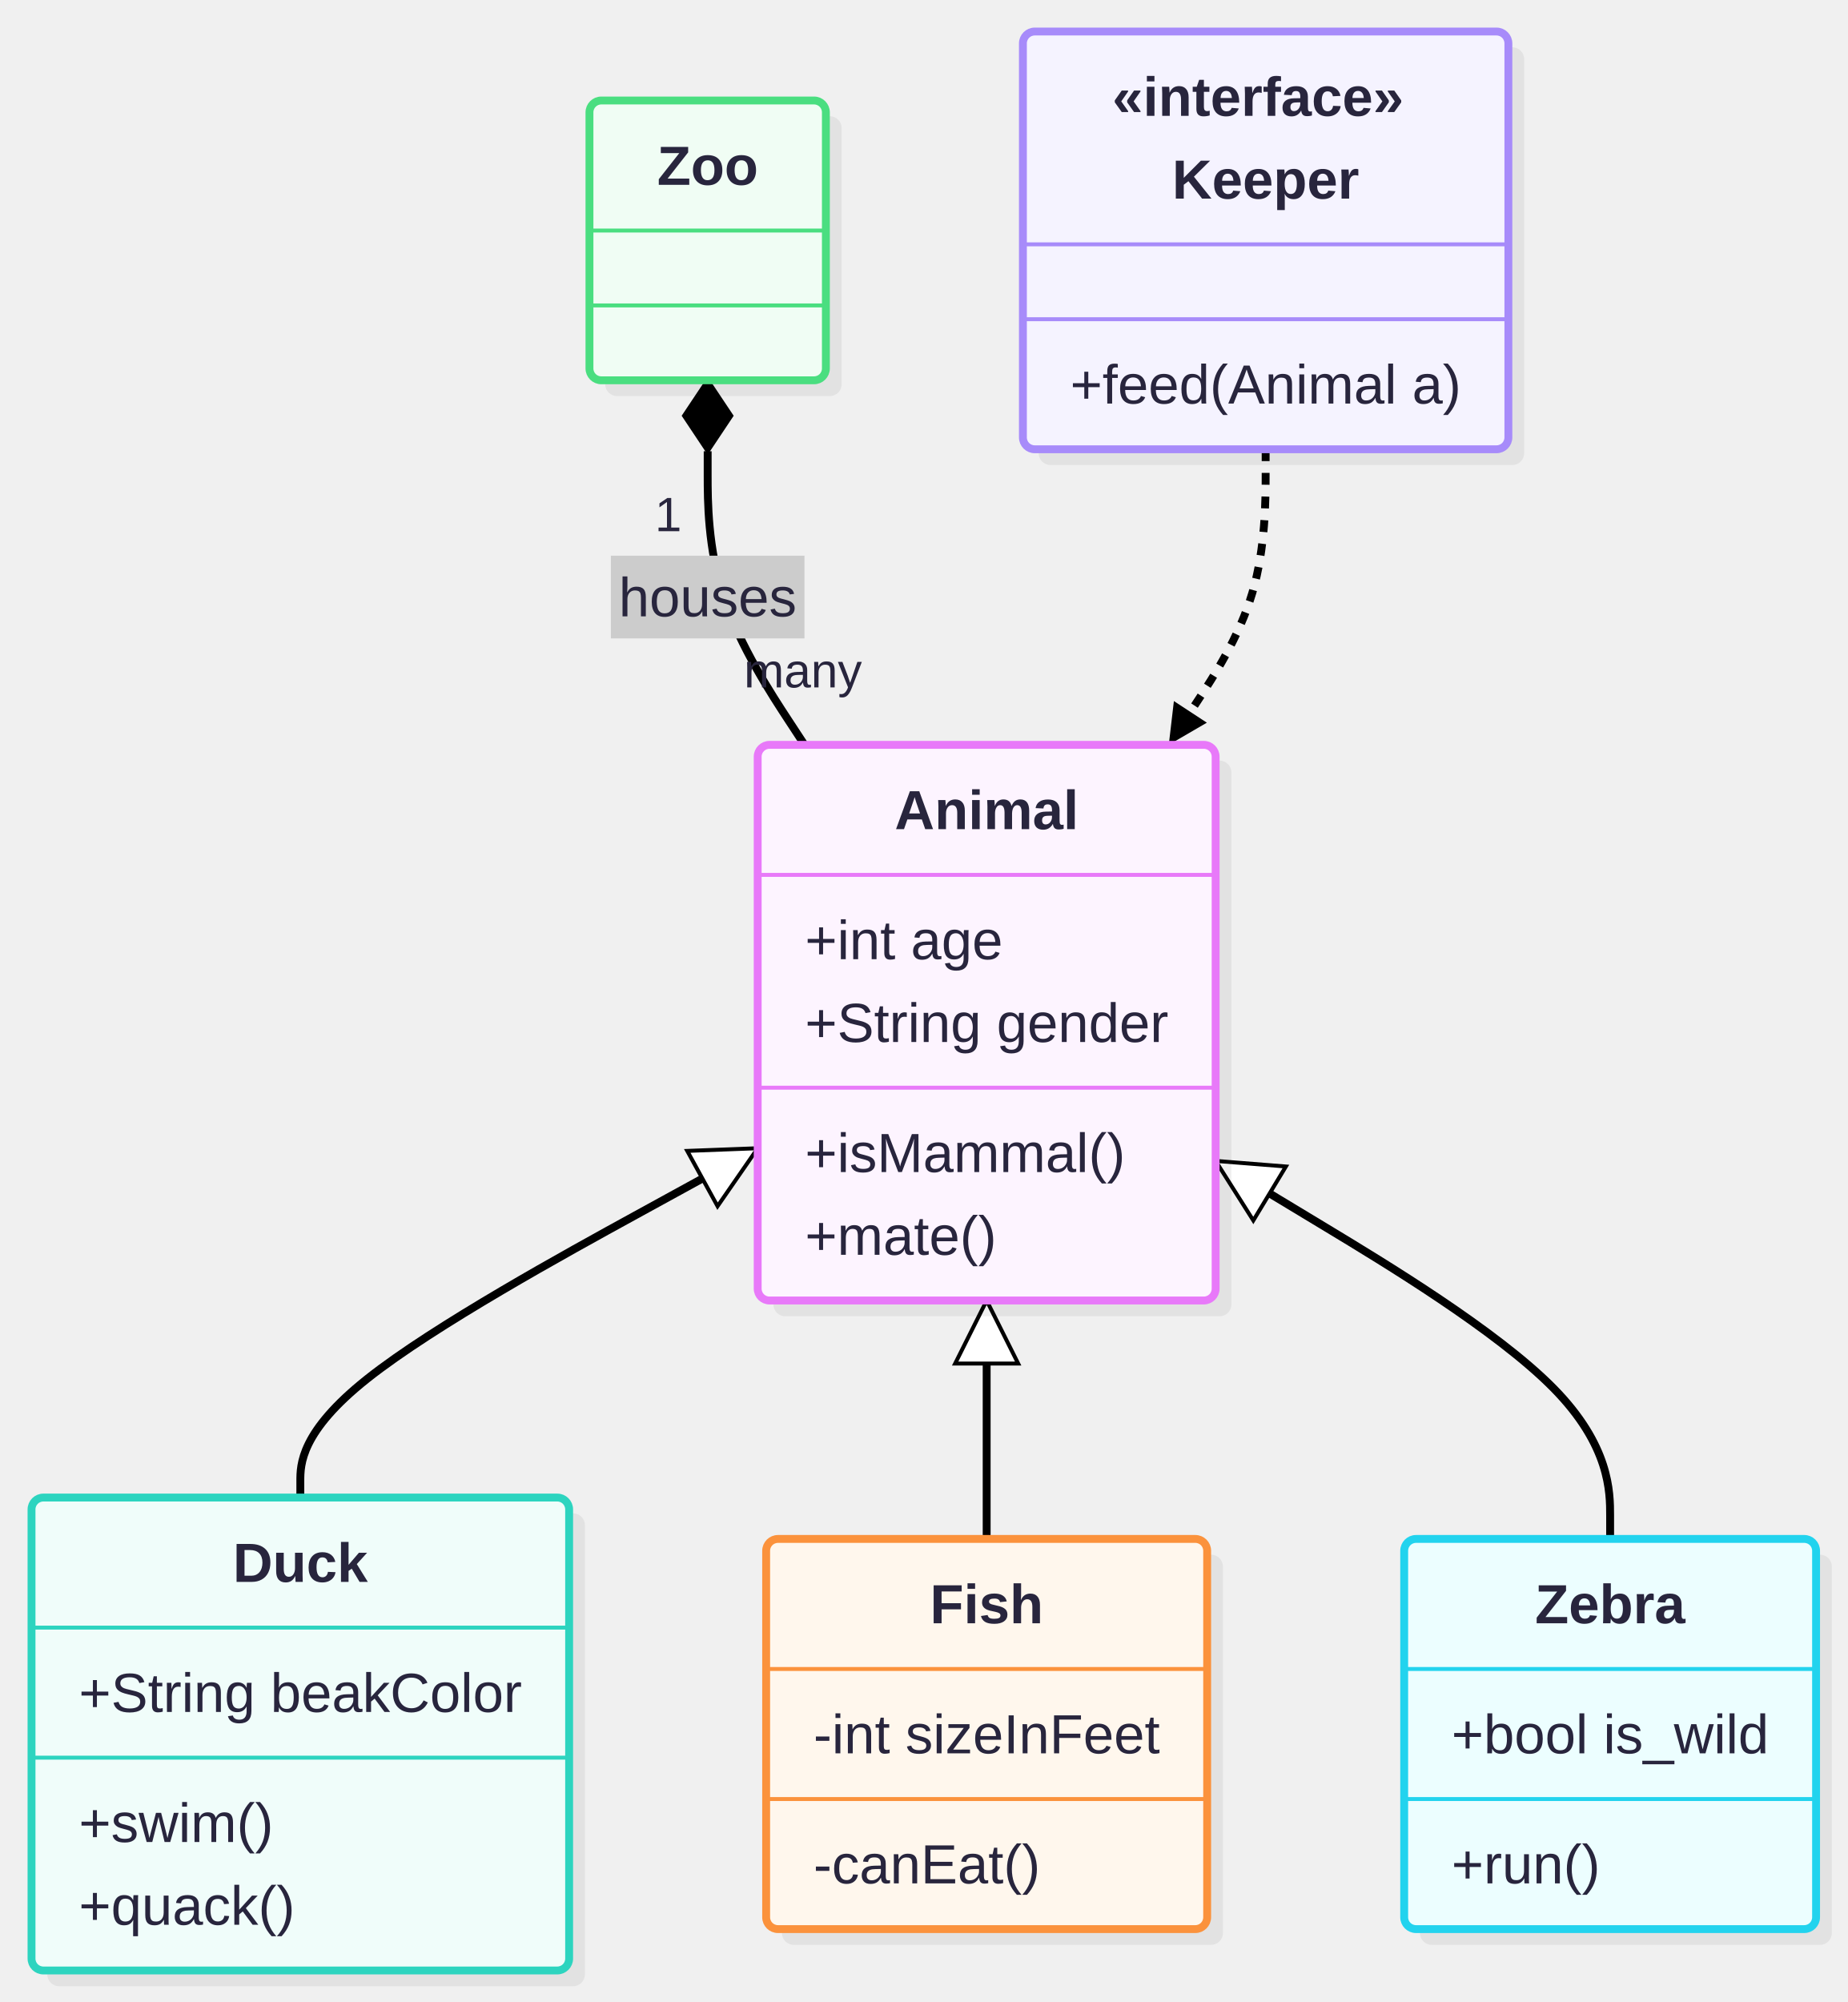
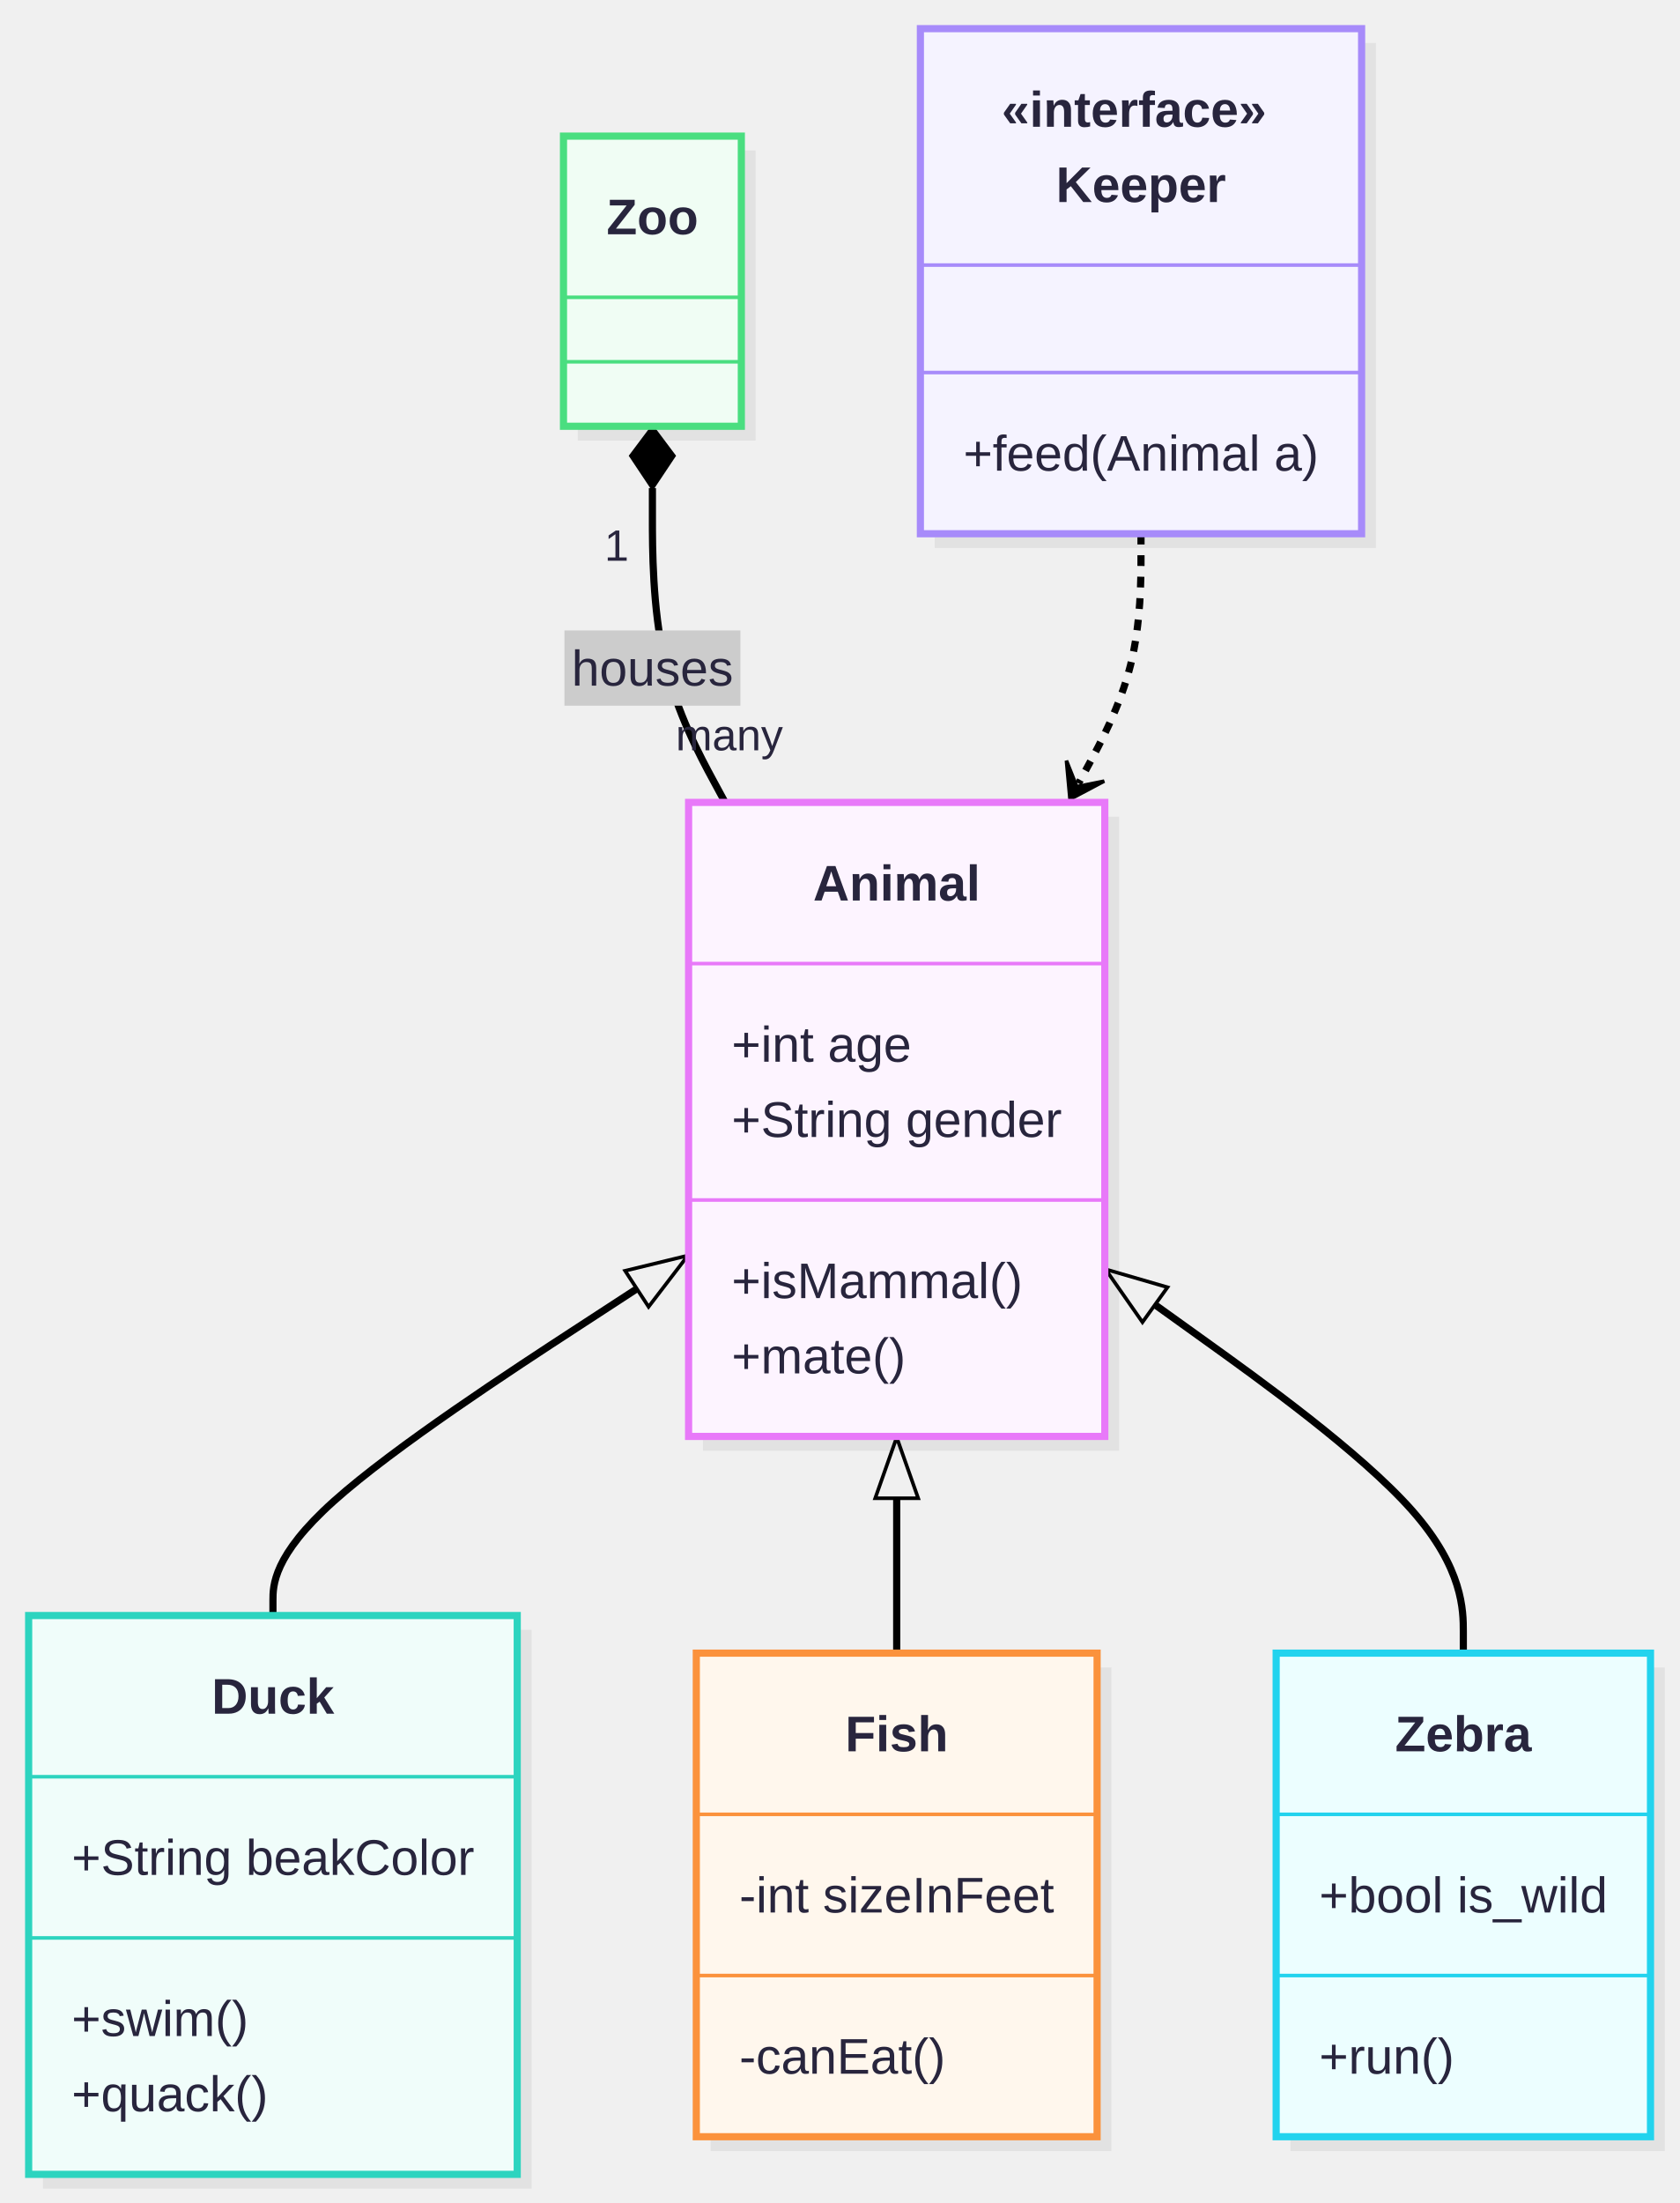
- <svg xmlns="http://www.w3.org/2000/svg" id="my-svg" width="100%" class="classDiagram" style="max-width: 468.882px; background-color: white;" viewBox="-8 -8 468.882 508" role="graphics-document document" aria-roledescription="classDiagram">
+ <svg xmlns="http://www.w3.org/2000/svg" id="my-svg" width="100%" class="classDiagram" style="max-width: 468.882px; background-color: white;" viewBox="-8 -8 468.882 615" role="graphics-document document" aria-roledescription="classDiagram">
  <style>#my-svg{font-family:"Recursive Variable", arial, sans-serif;font-size:16px;}#my-svg text{font-family:"Recursive Variable", arial, sans-serif;}</style>
  <g>
    <g class="edgePaths">
      <g id="L-Animal-Duck-0" class="edgePath">
-         <path class="flowchart-link LS-Animal LE-Duck" d="M170.255,291.053L153.249,300.378C136.243,309.702,102.23,328.351,85.223,341.842C68.217,355.333,68.217,363.667,68.217,367.833L68.217,372" fill="none" stroke="#000000" stroke-width="2" />
-         <path d="M184.285,283.361L174.102,298.068L166.409,284.038Z" fill="#ffffff" stroke="#000000" stroke-width="1" />
+         <path class="flowchart-link LS-Animal LE-Duck" d="M169.833,351.784L152.897,362.82C135.961,373.856,102.089,395.928,85.153,411.131C68.217,426.333,68.217,434.667,68.217,438.833L68.217,443" fill="none" stroke="#000000" stroke-width="2" />
+         <path class="marker" d="M184.076,342.502L166.557,346.757L173.108,356.81Z" fill="none" stroke="#000000" stroke-width="1" />
      </g>
      <g id="L-Animal-Fish-1" class="edgePath">
-         <path class="flowchart-link LS-Animal LE-Fish" d="M242.394,338L242.394,339.5C242.394,341,242.394,344,242.394,351.417C242.394,358.833,242.394,370.667,242.394,376.583L242.394,382.5" fill="none" stroke="#000000" stroke-width="2" />
-         <path d="M242.394,322L250.394,338L234.394,338Z" fill="#ffffff" stroke="#000000" stroke-width="1" />
+         <path class="flowchart-link LS-Animal LE-Fish" d="M242.394,410.25L242.394,411.542C242.394,412.833,242.394,415.417,242.394,422.625C242.394,429.833,242.394,441.667,242.394,447.583L242.394,453.5" fill="none" stroke="#000000" stroke-width="2" />
+         <path class="marker" d="M242.394,393.25L236.394,410.25L248.394,410.25Z" fill="none" stroke="#000000" stroke-width="1" />
      </g>
      <g id="L-Animal-Zebra-2" class="edgePath">
-         <path class="flowchart-link LS-Animal LE-Zebra" d="M314.201,294.841L328.604,303.534C343.007,312.227,371.812,329.614,386.215,344.224C400.618,358.833,400.618,370.667,400.618,376.583L400.618,382.5" fill="none" stroke="#000000" stroke-width="2" />
-         <path d="M300.503,286.573L318.335,287.992L310.067,301.69Z" fill="#ffffff" stroke="#000000" stroke-width="1" />
+         <path class="flowchart-link LS-Animal LE-Zebra" d="M314.52,356.238L328.869,366.532C343.219,376.826,371.919,397.413,386.268,413.623C400.618,429.833,400.618,441.667,400.618,447.583L400.618,453.5" fill="none" stroke="#000000" stroke-width="2" />
+         <path class="marker" d="M300.706,346.329L311.022,361.114L318.017,351.363Z" fill="none" stroke="#000000" stroke-width="1" />
      </g>
      <g id="L-Zoo-Animal-3" class="edgePath">
-         <path class="flowchart-link LS-Zoo LE-Animal" d="M171.593,106.5L171.593,112.667C171.593,118.833,171.593,131.167,175.69,143.583C179.788,156,187.982,168.5,192.079,174.75L196.177,181" fill="none" stroke="#000000" stroke-width="2" />
-         <path d="M171.593,88.5L177.593,97.5L171.593,106.5L165.593,97.5Z" fill="#000000" stroke="#000000" stroke-width="1" />
+         <path class="flowchart-link LS-Zoo LE-Animal" d="M174.178,128.25L174.178,136.625C174.178,145,174.178,161.75,177.561,176.375C180.945,191,187.713,203.5,191.096,209.75L194.48,216" fill="none" stroke="#000000" stroke-width="2" />
+         <path class="marker" d="M174.178,128.25L168.178,119.25L174.178,111.25L180.178,119.25Z" fill="#000000" stroke="#000000" stroke-width="1" />
      </g>
      <g id="L-Keeper-Animal-4" class="edgePath">
-         <path class="flowchart-link LS-Keeper LE-Animal" d="M313.195,106L313.195,112.25C313.195,118.5,313.195,131,309.829,142.385C306.462,153.77,299.73,164.04,296.364,169.175L292.997,174.31" fill="none" stroke="#000000" stroke-width="2" stroke-dasharray="3" />
-         <path class="arrowheadPath" d="M288.611,181L289.912,169.896L298.275,175.378Z" fill="#000000" stroke="none" />
+         <path class="flowchart-link LS-Keeper LE-Animal" d="M310.611,141L310.611,147.25C310.611,153.5,310.611,166,307.703,177.621C304.795,189.241,298.98,199.982,296.072,205.353L293.165,210.724" fill="none" stroke="#000000" stroke-width="2" stroke-dasharray="3" />
+         <path class="marker" d="M290.784,215.121L289.793,204.349L292.688,211.603L300.345,210.063Z" fill="#000000" stroke="#000000" stroke-width="1" />
      </g>
    </g>
    <g class="edgeLabels">
      <g class="edgeLabel">
-         <rect x="147.025" y="133" width="49.136" height="21" fill="#cccccc" stroke="none" />
-         <text x="171.593" y="148.4" text-anchor="middle" font-size="14" fill="#28253D">houses</text>
+         <rect x="149.61" y="168" width="49.136" height="21" fill="#cccccc" stroke="none" />
+         <text x="174.178" y="183.4" text-anchor="middle" font-size="14" fill="#28253D">houses</text>
      </g>
-       <text class="edgeTerminals" x="161.593" y="126.787" text-anchor="middle" font-size="12.25" fill="#28253D">1</text>
-       <text class="edgeTerminals" x="195.768" y="166.424" text-anchor="middle" font-size="12.25" fill="#28253D">many</text>
+       <text class="edgeTerminals" x="164.178" y="148.537" text-anchor="middle" font-size="12.25" fill="#28253D">1</text>
+       <text class="edgeTerminals" x="195.656" y="201.456" text-anchor="middle" font-size="12.25" fill="#28253D">many</text>
    </g>
    <g class="nodes">
      <g id="classId-Animal-0" class="node default">
-         <rect class="drop-shadow" x="188.285" y="185" width="116.218" height="141" rx="3" ry="3" fill="#000000" stroke="none" opacity="0.06" />
-         <rect class="basic label-container" x="184.285" y="181" width="116.218" height="141" rx="3" ry="3" fill="#FDF4FF" stroke="#E879F9" stroke-width="2" />
-         <text class="label" x="242.394" y="202.4" text-anchor="middle" font-size="14" fill="#28253D" font-weight="bold">Animal</text>
-         <path class="divider" d="M184.285,214L300.503,214" fill="none" stroke="#E879F9" stroke-width="1" />
-         <text class="label" x="196.285" y="235.4" text-anchor="start" font-size="14" fill="#28253D">
-           <tspan x="196.285" y="235.4">+int age</tspan>
-           <tspan x="196.285" y="256.4">+String gender</tspan>
+         <rect class="drop-shadow" x="188.285" y="220" width="116.218" height="177" fill="#000000" stroke="none" opacity="0.06" />
+         <rect class="basic label-container" x="184.285" y="216" width="116.218" height="177" fill="#FDF4FF" stroke="#E879F9" stroke-width="2" />
+         <text class="label" x="242.394" y="243.4" text-anchor="middle" font-size="14" fill="#28253D" font-weight="bold">Animal</text>
+         <path class="divider" d="M184.285,261L300.503,261" fill="none" stroke="#E879F9" stroke-width="1" />
+         <text class="label" x="196.285" y="288.4" text-anchor="start" font-size="14" fill="#28253D">
+           <tspan x="196.285" y="288.4">+int age</tspan>
+           <tspan x="196.285" y="309.4">+String gender</tspan>
        </text>
-         <path class="divider" d="M184.285,268L300.503,268" fill="none" stroke="#E879F9" stroke-width="1" />
-         <text class="label" x="196.285" y="289.4" text-anchor="start" font-size="14" fill="#28253D">
-           <tspan x="196.285" y="289.4">+isMammal()</tspan>
-           <tspan x="196.285" y="310.4">+mate()</tspan>
+         <path class="divider" d="M184.285,327L300.503,327" fill="none" stroke="#E879F9" stroke-width="1" />
+         <text class="label" x="196.285" y="354.4" text-anchor="start" font-size="14" fill="#28253D">
+           <tspan x="196.285" y="354.4">+isMammal()</tspan>
+           <tspan x="196.285" y="375.4">+mate()</tspan>
        </text>
      </g>
      <g id="classId-Duck-1" class="node default">
-         <rect class="drop-shadow" x="4" y="376" width="136.434" height="120" rx="3" ry="3" fill="#000000" stroke="none" opacity="0.06" />
-         <rect class="basic label-container" x="0" y="372" width="136.434" height="120" rx="3" ry="3" fill="#F0FDFA" stroke="#2DD4BF" stroke-width="2" />
-         <text class="label" x="68.217" y="393.4" text-anchor="middle" font-size="14" fill="#28253D" font-weight="bold">Duck</text>
-         <path class="divider" d="M0,405L136.434,405" fill="none" stroke="#2DD4BF" stroke-width="1" />
-         <text class="label" x="12" y="426.4" text-anchor="start" font-size="14" fill="#28253D">+String beakColor</text>
-         <path class="divider" d="M0,438L136.434,438" fill="none" stroke="#2DD4BF" stroke-width="1" />
-         <text class="label" x="12" y="459.4" text-anchor="start" font-size="14" fill="#28253D">
-           <tspan x="12" y="459.4">+swim()</tspan>
-           <tspan x="12" y="480.4">+quack()</tspan>
+         <rect class="drop-shadow" x="4" y="447" width="136.434" height="156" fill="#000000" stroke="none" opacity="0.06" />
+         <rect class="basic label-container" x="0" y="443" width="136.434" height="156" fill="#F0FDFA" stroke="#2DD4BF" stroke-width="2" />
+         <text class="label" x="68.217" y="470.4" text-anchor="middle" font-size="14" fill="#28253D" font-weight="bold">Duck</text>
+         <path class="divider" d="M0,488L136.434,488" fill="none" stroke="#2DD4BF" stroke-width="1" />
+         <text class="label" x="12" y="515.4" text-anchor="start" font-size="14" fill="#28253D">+String beakColor</text>
+         <path class="divider" d="M0,533L136.434,533" fill="none" stroke="#2DD4BF" stroke-width="1" />
+         <text class="label" x="12" y="560.4" text-anchor="start" font-size="14" fill="#28253D">
+           <tspan x="12" y="560.4">+swim()</tspan>
+           <tspan x="12" y="581.4">+quack()</tspan>
        </text>
      </g>
      <g id="classId-Fish-2" class="node default">
-         <rect class="drop-shadow" x="190.434" y="386.5" width="111.92" height="99" rx="3" ry="3" fill="#000000" stroke="none" opacity="0.06" />
-         <rect class="basic label-container" x="186.434" y="382.5" width="111.92" height="99" rx="3" ry="3" fill="#FFF7ED" stroke="#FB923C" stroke-width="2" />
-         <text class="label" x="242.394" y="403.9" text-anchor="middle" font-size="14" fill="#28253D" font-weight="bold">Fish</text>
-         <path class="divider" d="M186.434,415.5L298.354,415.5" fill="none" stroke="#FB923C" stroke-width="1" />
-         <text class="label" x="198.434" y="436.9" text-anchor="start" font-size="14" fill="#28253D">-int sizeInFeet</text>
-         <path class="divider" d="M186.434,448.5L298.354,448.5" fill="none" stroke="#FB923C" stroke-width="1" />
-         <text class="label" x="198.434" y="469.9" text-anchor="start" font-size="14" fill="#28253D">-canEat()</text>
+         <rect class="drop-shadow" x="190.434" y="457.5" width="111.92" height="135" fill="#000000" stroke="none" opacity="0.06" />
+         <rect class="basic label-container" x="186.434" y="453.5" width="111.92" height="135" fill="#FFF7ED" stroke="#FB923C" stroke-width="2" />
+         <text class="label" x="242.394" y="480.9" text-anchor="middle" font-size="14" fill="#28253D" font-weight="bold">Fish</text>
+         <path class="divider" d="M186.434,498.5L298.354,498.5" fill="none" stroke="#FB923C" stroke-width="1" />
+         <text class="label" x="198.434" y="525.9" text-anchor="start" font-size="14" fill="#28253D">-int sizeInFeet</text>
+         <path class="divider" d="M186.434,543.5L298.354,543.5" fill="none" stroke="#FB923C" stroke-width="1" />
+         <text class="label" x="198.434" y="570.9" text-anchor="start" font-size="14" fill="#28253D">-canEat()</text>
      </g>
      <g id="classId-Zebra-3" class="node default">
-         <rect class="drop-shadow" x="352.354" y="386.5" width="104.528" height="99" rx="3" ry="3" fill="#000000" stroke="none" opacity="0.06" />
-         <rect class="basic label-container" x="348.354" y="382.5" width="104.528" height="99" rx="3" ry="3" fill="#ECFEFF" stroke="#22D3EE" stroke-width="2" />
-         <text class="label" x="400.618" y="403.9" text-anchor="middle" font-size="14" fill="#28253D" font-weight="bold">Zebra</text>
-         <path class="divider" d="M348.354,415.5L452.882,415.5" fill="none" stroke="#22D3EE" stroke-width="1" />
-         <text class="label" x="360.354" y="436.9" text-anchor="start" font-size="14" fill="#28253D">+bool is_wild</text>
-         <path class="divider" d="M348.354,448.5L452.882,448.5" fill="none" stroke="#22D3EE" stroke-width="1" />
-         <text class="label" x="360.354" y="469.9" text-anchor="start" font-size="14" fill="#28253D">+run()</text>
+         <rect class="drop-shadow" x="352.354" y="457.5" width="104.528" height="135" fill="#000000" stroke="none" opacity="0.06" />
+         <rect class="basic label-container" x="348.354" y="453.5" width="104.528" height="135" fill="#ECFEFF" stroke="#22D3EE" stroke-width="2" />
+         <text class="label" x="400.618" y="480.9" text-anchor="middle" font-size="14" fill="#28253D" font-weight="bold">Zebra</text>
+         <path class="divider" d="M348.354,498.5L452.882,498.5" fill="none" stroke="#22D3EE" stroke-width="1" />
+         <text class="label" x="360.354" y="525.9" text-anchor="start" font-size="14" fill="#28253D">+bool is_wild</text>
+         <path class="divider" d="M348.354,543.5L452.882,543.5" fill="none" stroke="#22D3EE" stroke-width="1" />
+         <text class="label" x="360.354" y="570.9" text-anchor="start" font-size="14" fill="#28253D">+run()</text>
      </g>
      <g id="classId-Zoo-4" class="node default">
-         <rect class="drop-shadow" x="145.593" y="21.5" width="60" height="71" rx="3" ry="3" fill="#000000" stroke="none" opacity="0.06" />
-         <rect class="basic label-container" x="141.593" y="17.5" width="60" height="71" rx="3" ry="3" fill="#F0FDF4" stroke="#4ADE80" stroke-width="2" />
-         <text class="label" x="171.593" y="38.9" text-anchor="middle" font-size="14" fill="#28253D" font-weight="bold">Zoo</text>
-         <path class="divider" d="M141.593,50.5L201.593,50.5" fill="none" stroke="#4ADE80" stroke-width="1" />
-         <path class="divider" d="M141.593,69.5L201.593,69.5" fill="none" stroke="#4ADE80" stroke-width="1" />
+         <rect class="drop-shadow" x="153.347" y="34" width="49.662" height="81" fill="#000000" stroke="none" opacity="0.06" />
+         <rect class="basic label-container" x="149.347" y="30" width="49.662" height="81" fill="#F0FDF4" stroke="#4ADE80" stroke-width="2" />
+         <text class="label" x="174.178" y="57.4" text-anchor="middle" font-size="14" fill="#28253D" font-weight="bold">Zoo</text>
+         <path class="divider" d="M149.347,75L199.009,75" fill="none" stroke="#4ADE80" stroke-width="1" />
+         <path class="divider" d="M149.347,93L199.009,93" fill="none" stroke="#4ADE80" stroke-width="1" />
      </g>
      <g id="classId-Keeper-5" class="node default">
-         <rect class="drop-shadow" x="255.593" y="4" width="123.204" height="106" rx="3" ry="3" fill="#000000" stroke="none" opacity="0.06" />
-         <rect class="basic label-container" x="251.593" y="0" width="123.204" height="106" rx="3" ry="3" fill="#F5F3FF" stroke="#A78BFA" stroke-width="2" />
-         <text class="label" x="313.195" y="21.4" text-anchor="middle" font-size="14" fill="#28253D" font-weight="bold">
-           <tspan x="313.195" y="21.4">«interface»</tspan>
-           <tspan x="313.195" y="42.4">Keeper</tspan>
+         <rect class="drop-shadow" x="253.008" y="4" width="123.204" height="141" fill="#000000" stroke="none" opacity="0.06" />
+         <rect class="basic label-container" x="249.008" y="0" width="123.204" height="141" fill="#F5F3FF" stroke="#A78BFA" stroke-width="2" />
+         <text class="label" x="310.611" y="27.4" text-anchor="middle" font-size="14" fill="#28253D" font-weight="bold">
+           <tspan x="310.611" y="27.4">«interface»</tspan>
+           <tspan x="310.611" y="48.4">Keeper</tspan>
        </text>
-         <path class="divider" d="M251.593,54L374.797,54" fill="none" stroke="#A78BFA" stroke-width="1" />
-         <path class="divider" d="M251.593,73L374.797,73" fill="none" stroke="#A78BFA" stroke-width="1" />
-         <text class="label" x="263.593" y="94.4" text-anchor="start" font-size="14" fill="#28253D">+feed(Animal a)</text>
+         <path class="divider" d="M249.008,66L372.213,66" fill="none" stroke="#A78BFA" stroke-width="1" />
+         <path class="divider" d="M249.008,96L372.213,96" fill="none" stroke="#A78BFA" stroke-width="1" />
+         <text class="label" x="261.009" y="123.4" text-anchor="start" font-size="14" fill="#28253D">+feed(Animal a)</text>
      </g>
    </g>
  </g>
</svg>
